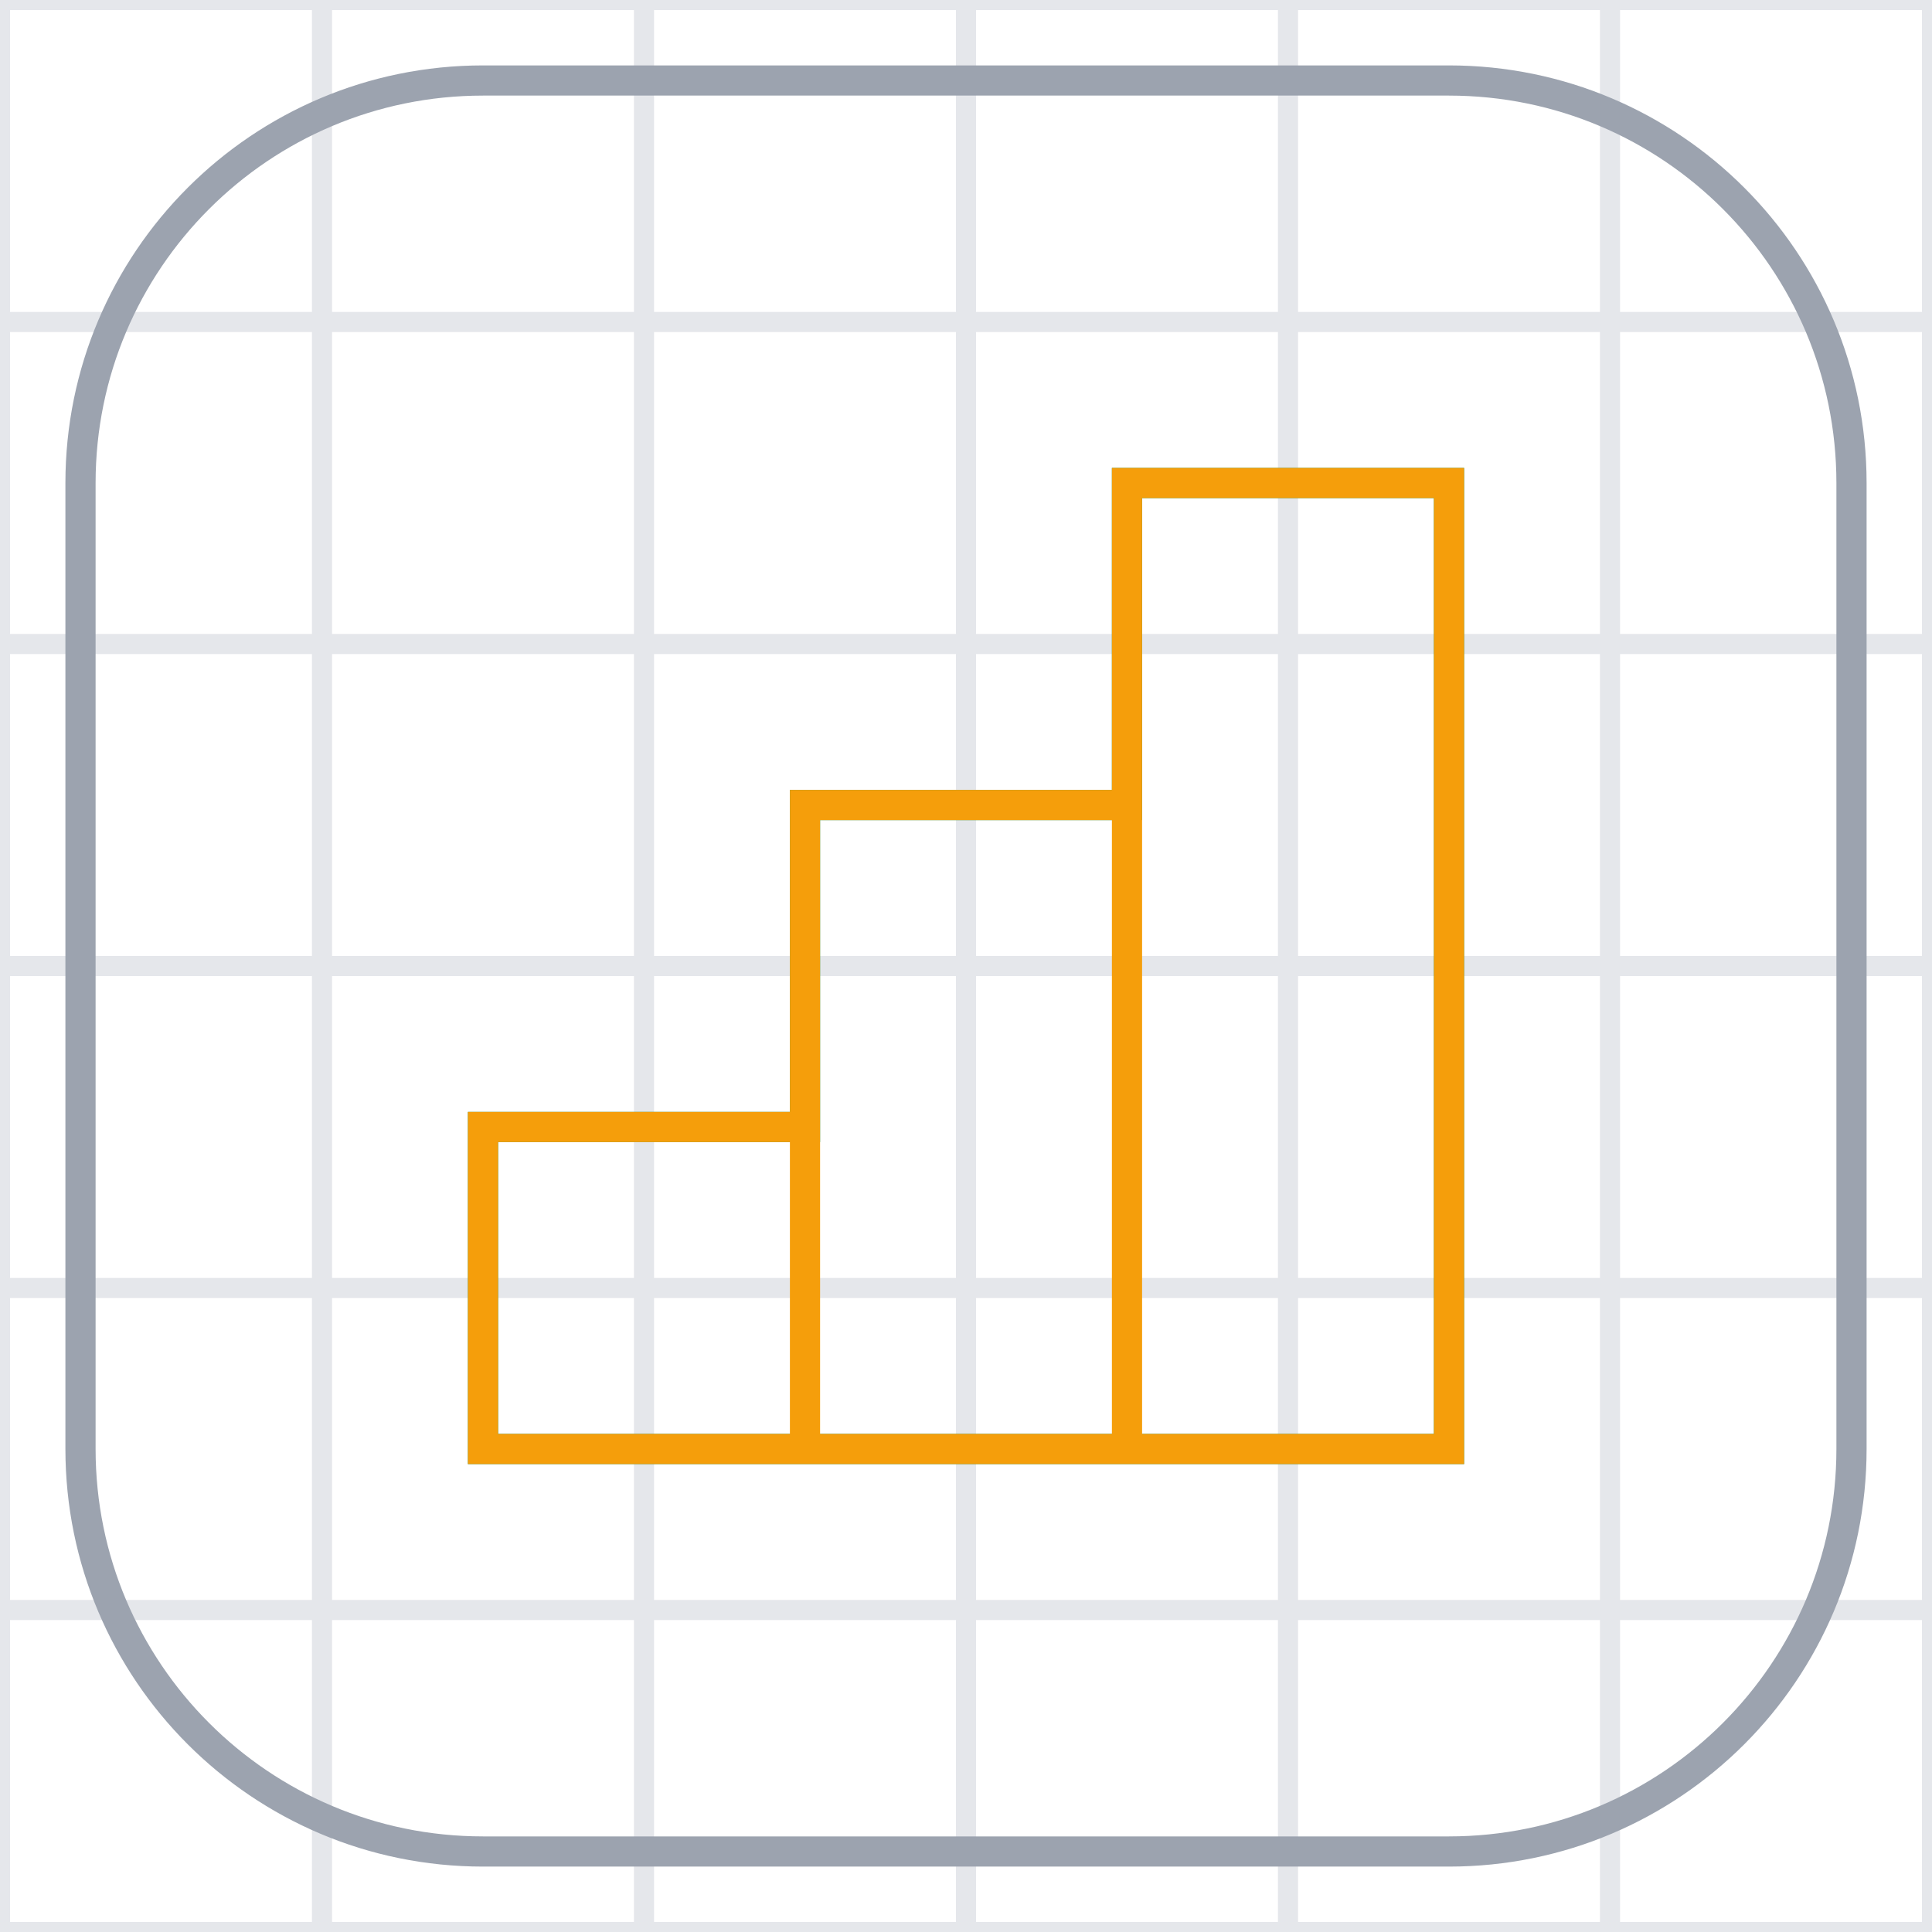
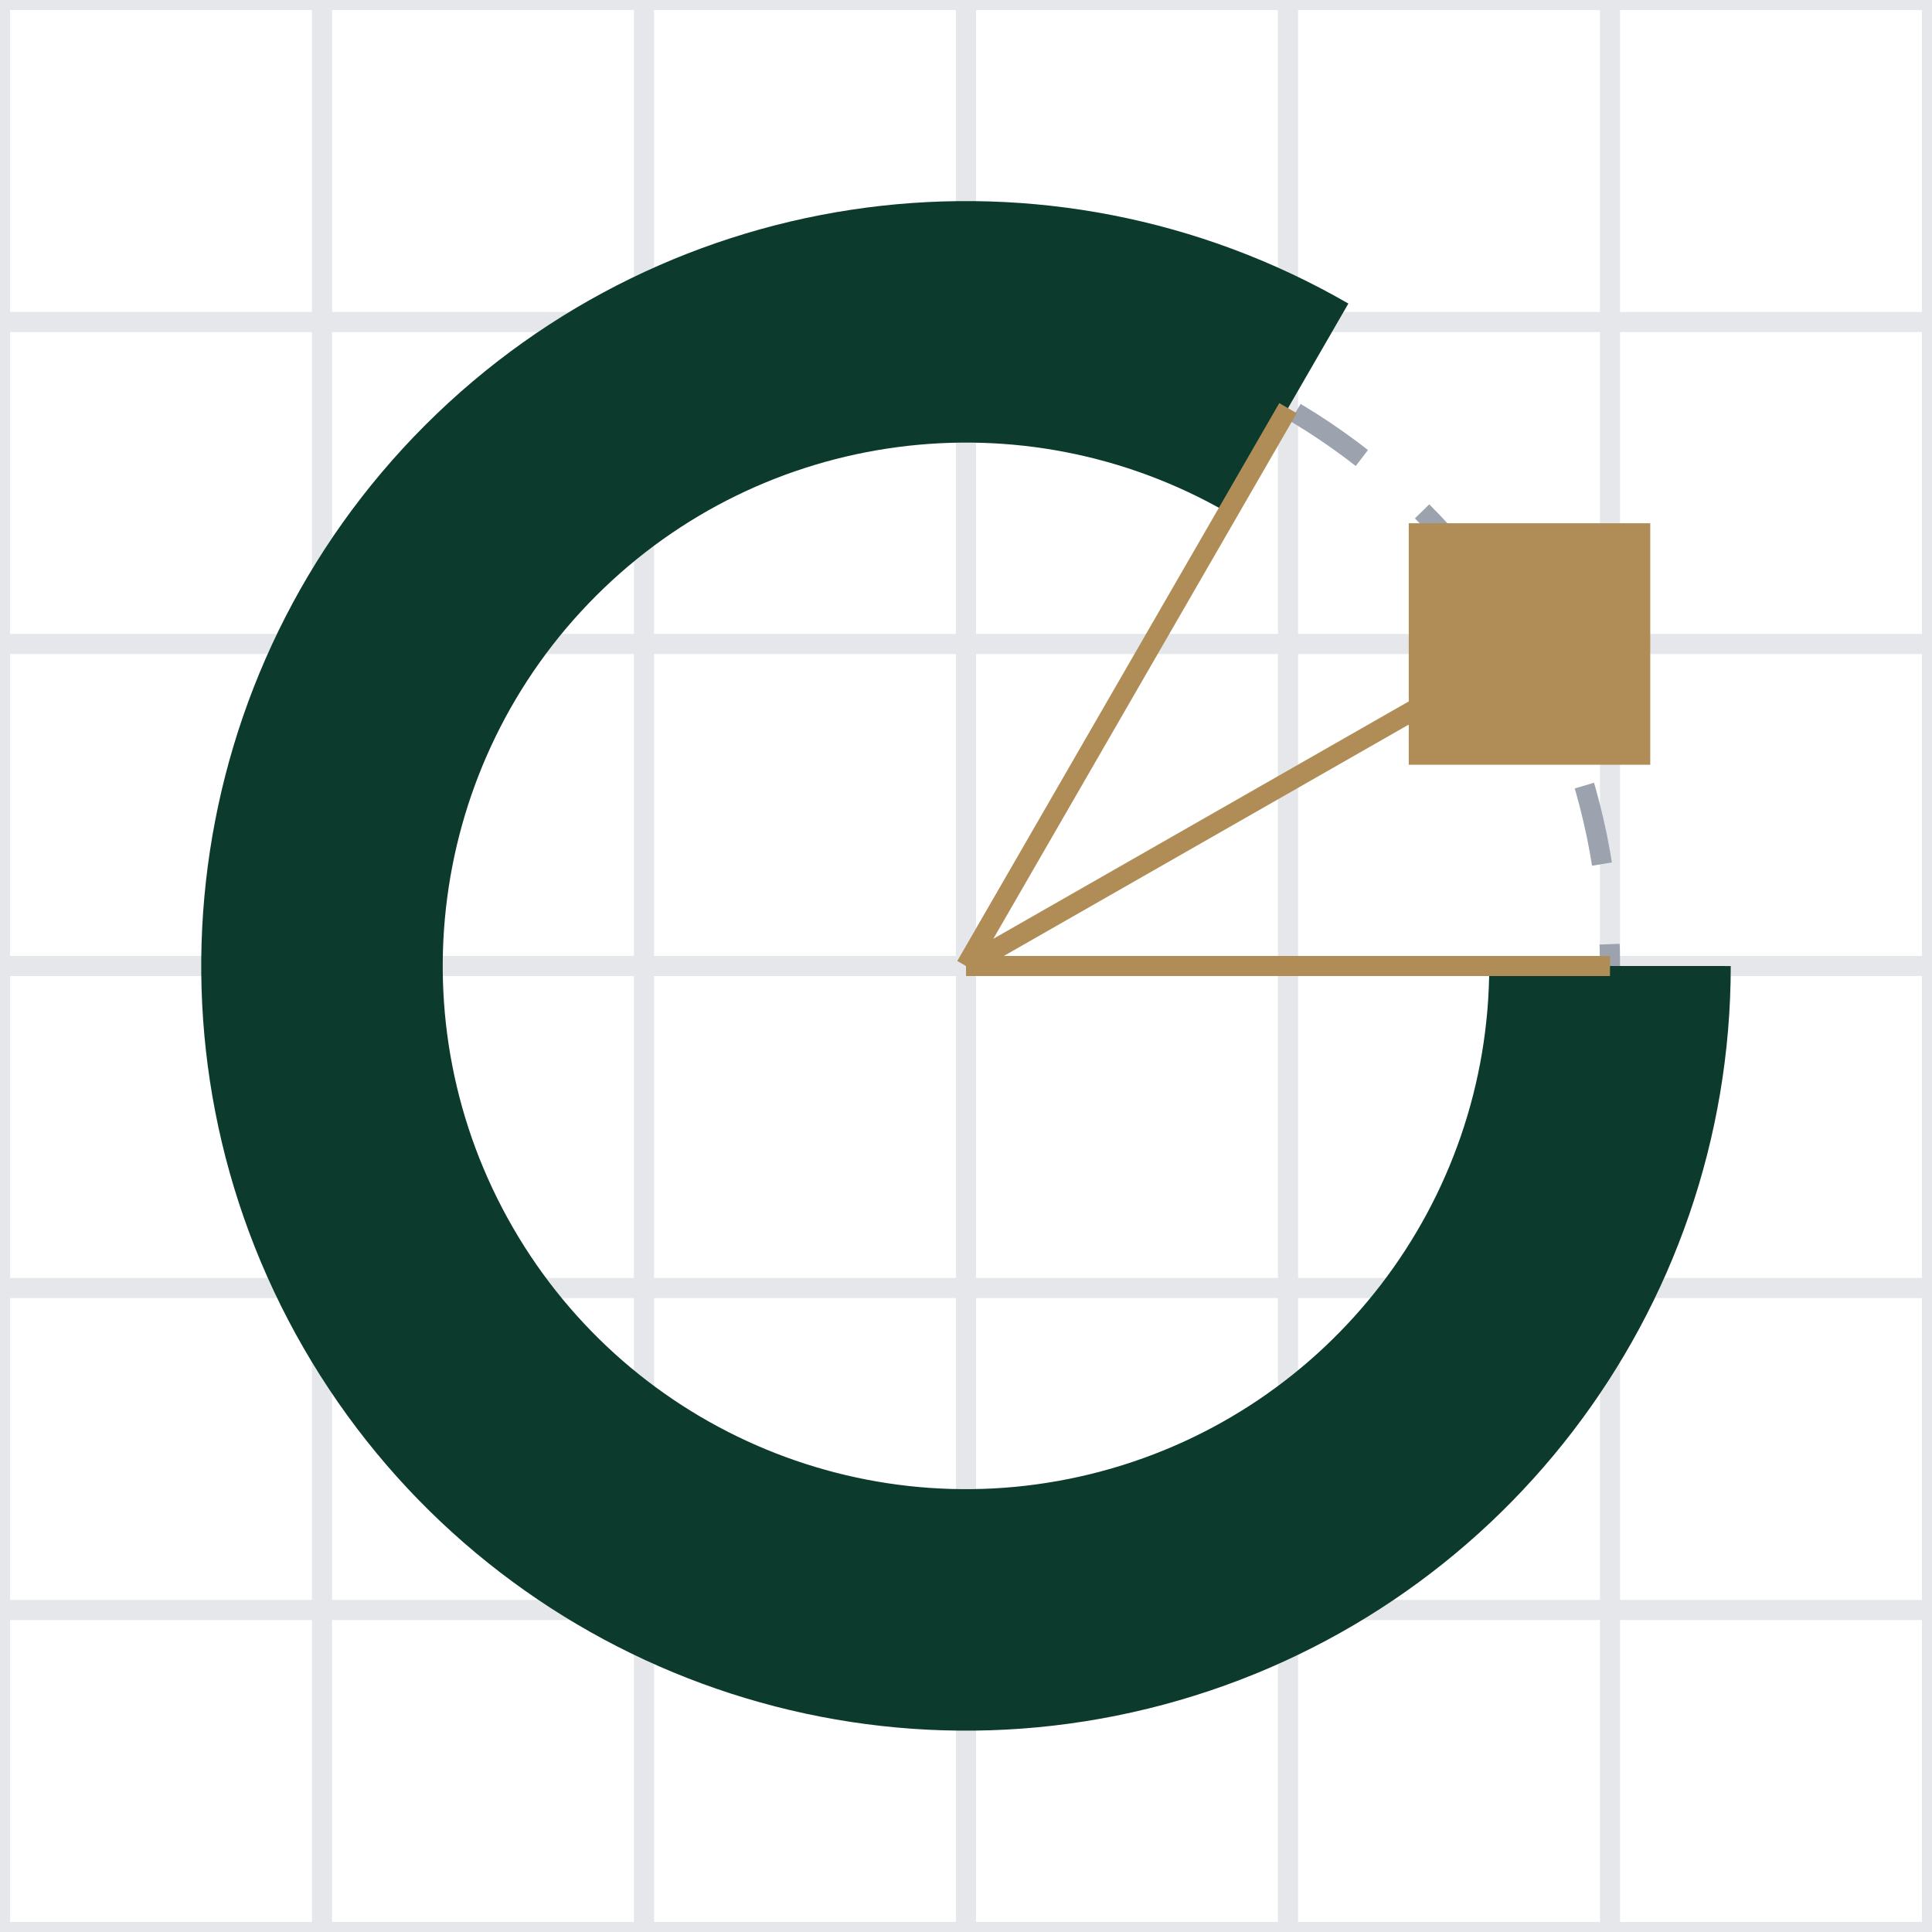
<svg xmlns="http://www.w3.org/2000/svg" viewBox="0 0 48 48" role="img" aria-label="知行读书构造网格">
-   <g stroke="#e5e7eb" stroke-width="0.5">
+   <g stroke="#E5E7EB" stroke-width="0.5">
    <path d="M0 0h48M0 8h48M0 16h48M0 24h48M0 32h48M0 40h48M0 48h48M0 0v48M8 0v48M16 0v48M24 0v48M32 0v48M40 0v48M48 0v48" />
  </g>
-   <rect x="2" y="2" width="44" height="44" rx="10" fill="none" stroke="#9ca3af" stroke-width="0.75" />
-   <path d="M12 36V28h8v-8h8v-8h8v24z" fill="none" stroke="#059669" stroke-width="0.75" />
-   <g fill="none" stroke="#f59e0b" stroke-width="0.75">
-     <path d="M12 28h8v8h-8zM20 20h8v16h-8zM28 12h8v24h-8z" />
+   <circle cx="24" cy="24" r="16" fill="none" stroke="#9CA3AF" stroke-width="0.5" stroke-dasharray="2 2" />
+   <path d="M32 10.14A16 16 0 1 0 40 24" fill="none" stroke="#0C3B2E" stroke-width="6" />
+   <rect x="35" y="13" width="6" height="6" fill="#B08D57" />
+   <g stroke="#B08D57" stroke-width="0.5" fill="none">
+     <path d="M24 24L32 10.14M24 24L40 24M24 24L38 16" />
  </g>
</svg>
